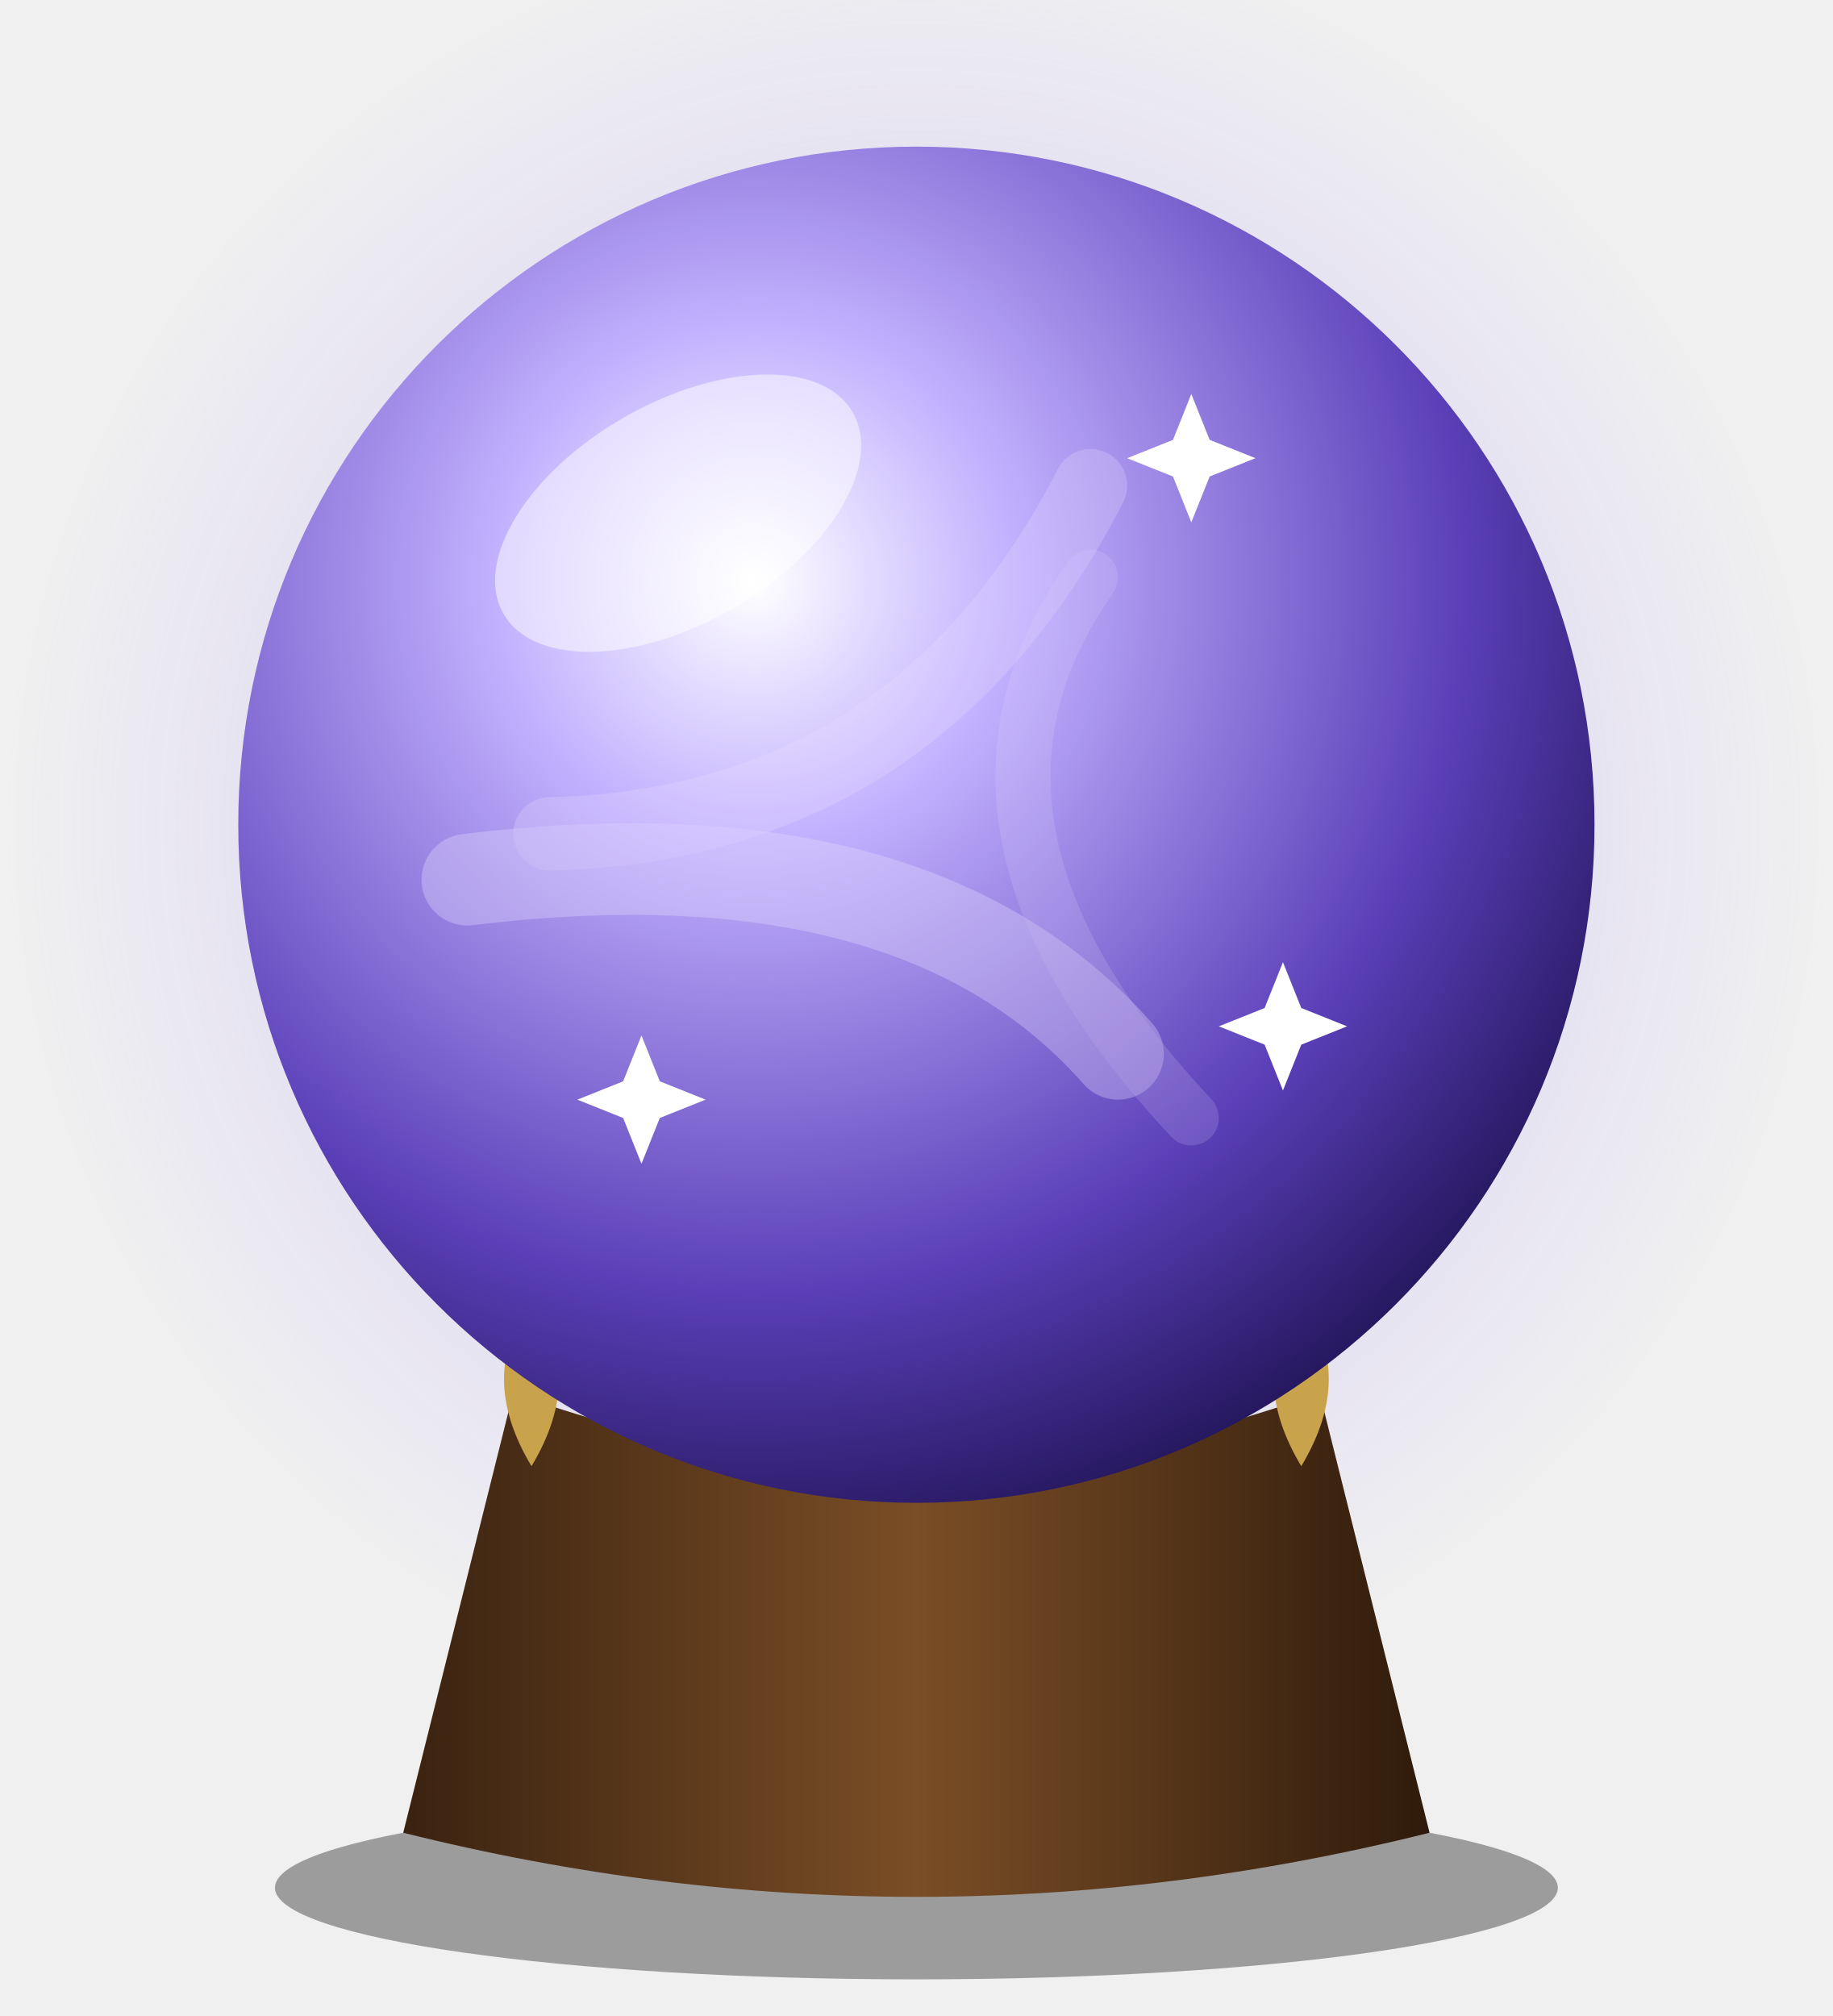
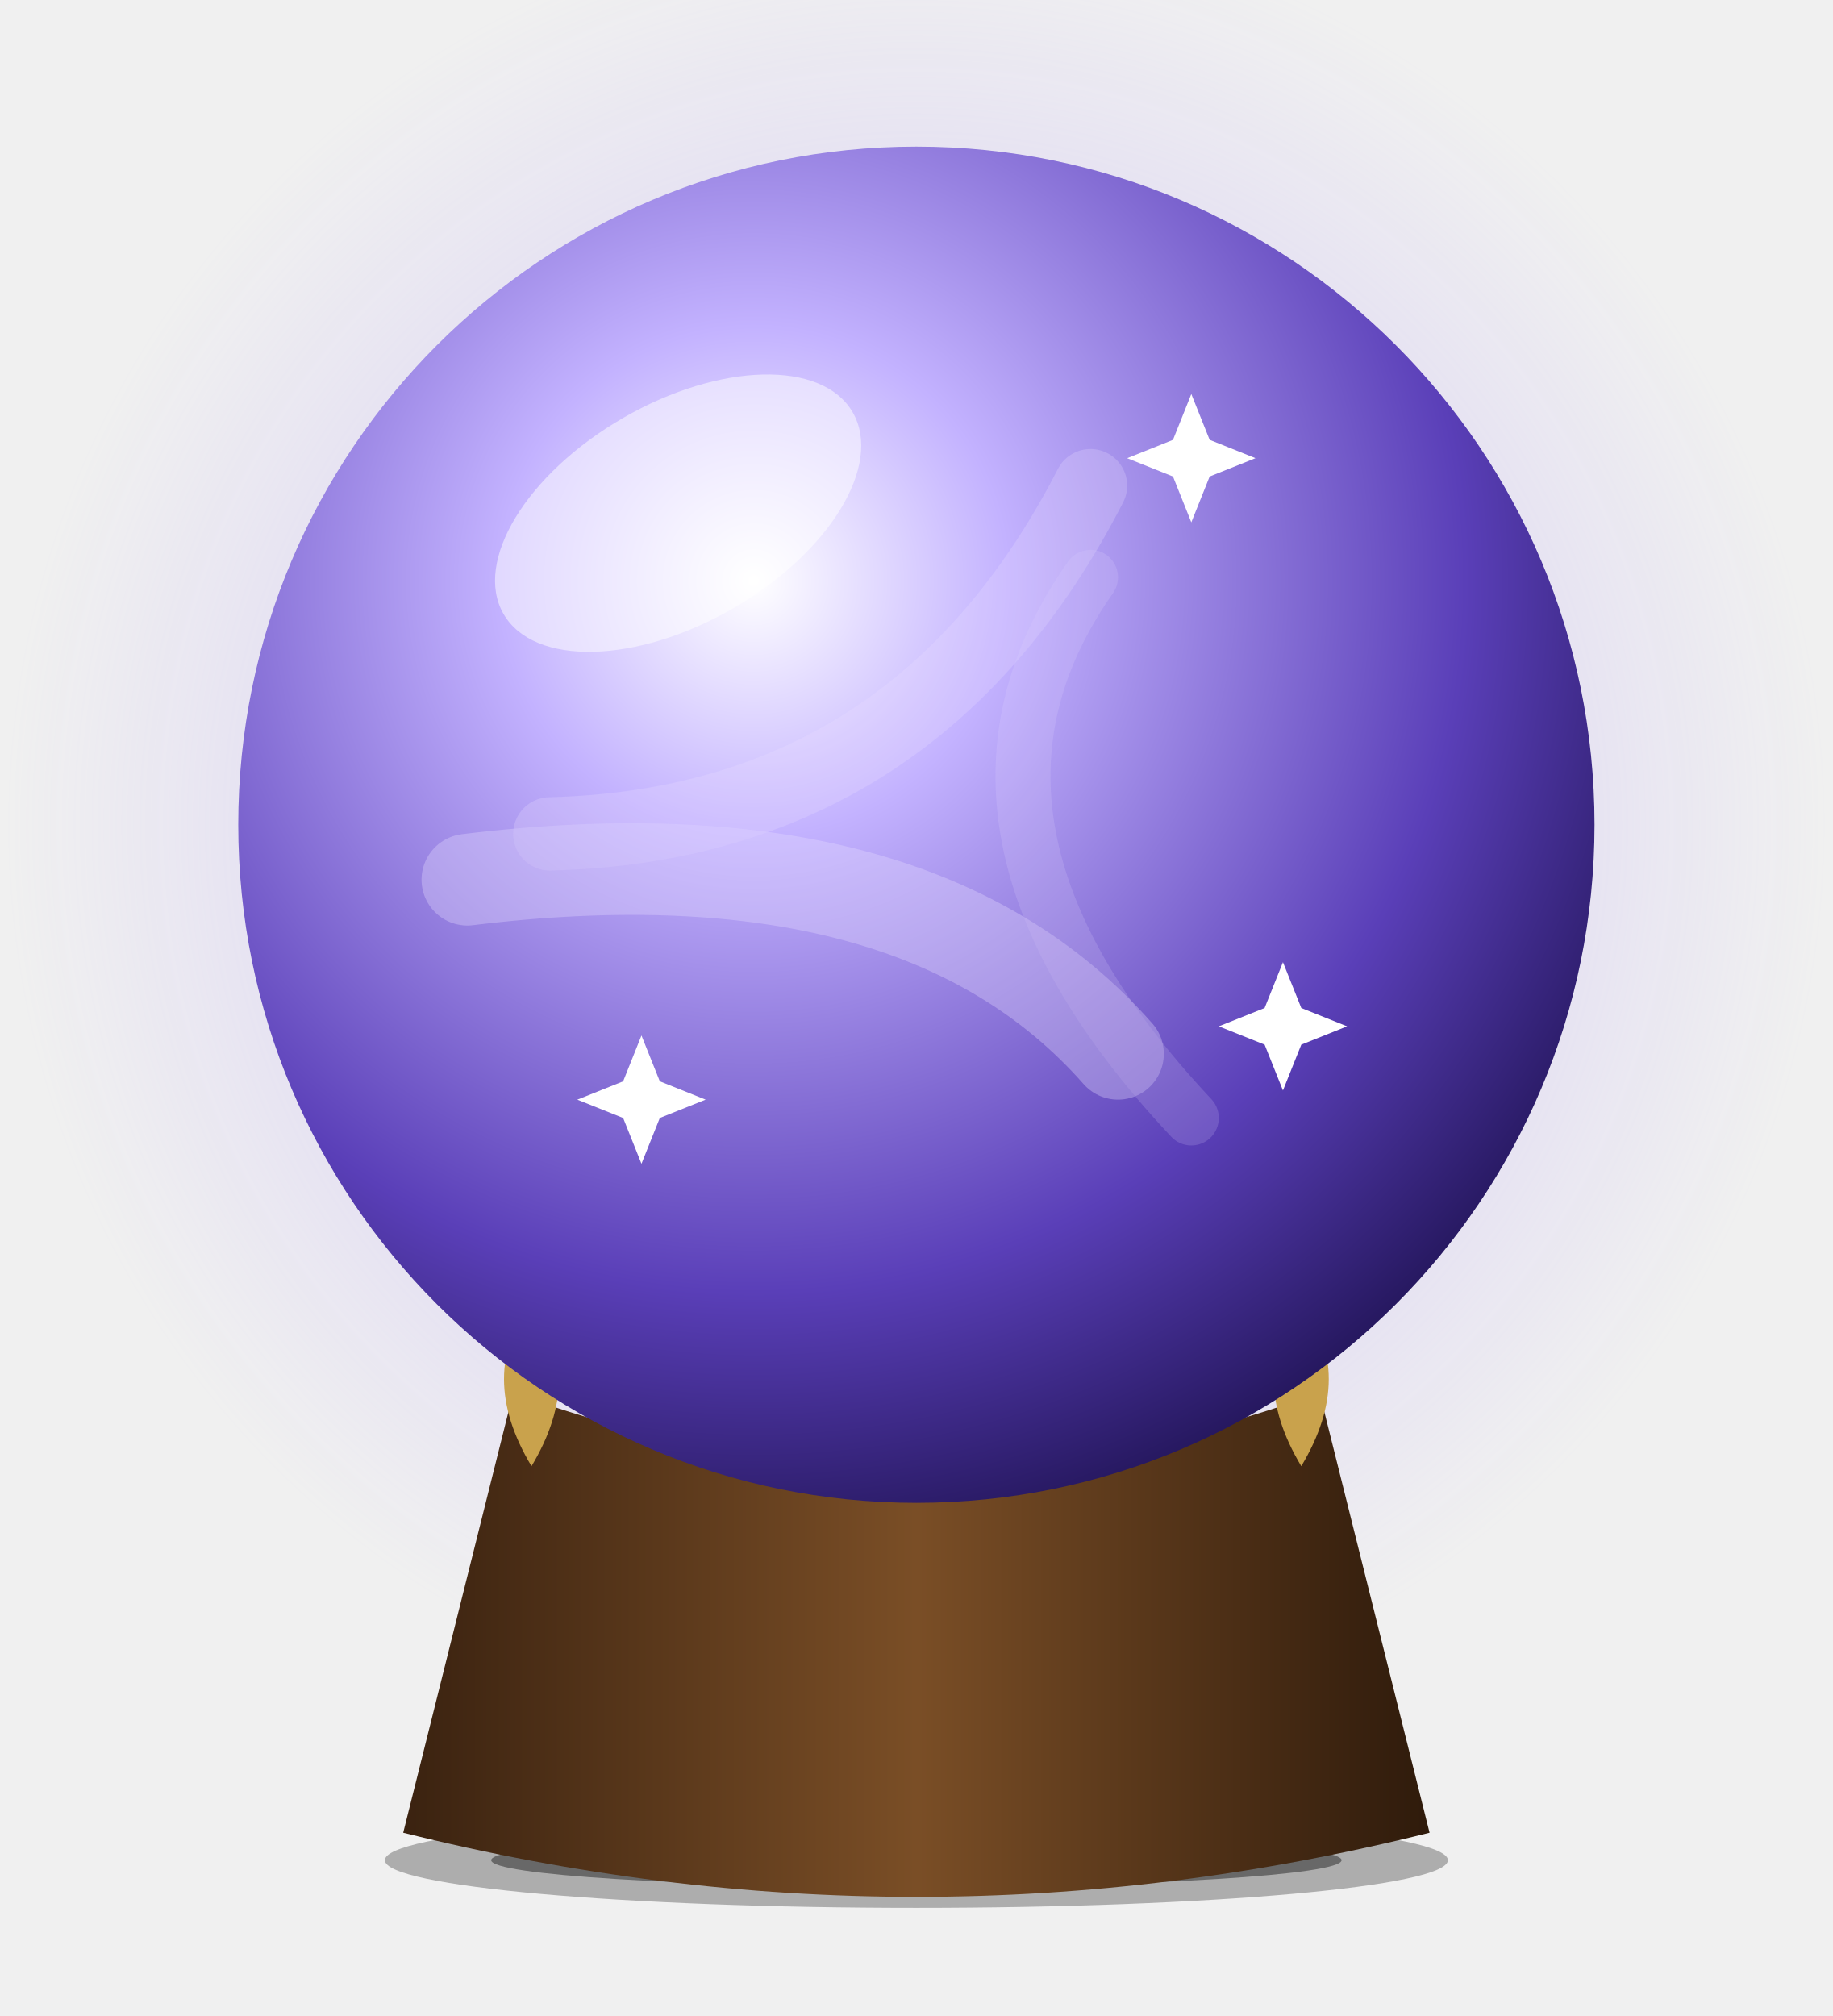
<svg xmlns="http://www.w3.org/2000/svg" width="200" height="220" viewBox="0 0 200 220">
  <defs>
    <radialGradient id="orb" cx=".38" cy=".32" r=".75">
      <stop offset="0" stop-color="#e9e2ff" />
      <stop offset=".25" stop-color="#9c86e6" />
      <stop offset=".7" stop-color="#3b2a7a" />
      <stop offset="1" stop-color="#140c33" />
    </radialGradient>
    <radialGradient id="orbHot" cx=".38" cy=".32" r=".75">
      <stop offset="0" stop-color="#ffffff" />
      <stop offset=".25" stop-color="#c3b2ff" />
      <stop offset=".7" stop-color="#5a3fb8" />
      <stop offset="1" stop-color="#1d1150" />
    </radialGradient>
    <radialGradient id="aura">
      <stop offset="0" stop-color="#b7a2ff" stop-opacity=".6" />
      <stop offset="1" stop-color="#b7a2ff" stop-opacity="0" />
    </radialGradient>
    <linearGradient id="stand" x1="0" x2="1">
      <stop offset="0" stop-color="#3a2210" />
      <stop offset=".5" stop-color="#7a4e26" />
      <stop offset="1" stop-color="#2e1a0b" />
    </linearGradient>
    <clipPath id="orbClip">
      <circle cx="100" cy="90" r="74" />
    </clipPath>
  </defs>
  <circle cx="100" cy="90" r="100" fill="url(#aura)" />
-   <ellipse cx="100" cy="206" rx="70" ry="10" fill="#000" opacity=".35" />
+   <ellipse cx="100" cy="203" rx="58" ry="5.2" fill="#000" opacity=".28" />
+   <ellipse cx="100" cy="203" rx="46.4" ry="2.9" fill="#000" opacity=".4" />
  <path d="M44 200 L56 152 Q100 168 144 152 L156 200 Q100 214 44 200Z" fill="url(#stand)" />
  <path d="M58 160 q -6 -10 0 -18 q 6 8 0 18z" fill="#c9a24c" />
  <path d="M100 160 q -6 -10 0 -18 q 6 8 0 18z" fill="#c9a24c" />
  <path d="M142 160 q -6 -10 0 -18 q 6 8 0 18z" fill="#c9a24c" />
  <circle cx="100" cy="90" r="74" fill="url(#orbHot)" />
  <g clip-path="url(#orbClip)" opacity=".55">
    <path d="M122 115 Q 100 90 51 96" stroke="#e8deff" stroke-width="10" fill="none" stroke-linecap="round" opacity="0.6" />
    <path d="M60 91 Q 100 90 119 53" stroke="#e8deff" stroke-width="8" fill="none" stroke-linecap="round" opacity="0.45" />
    <path d="M119 63 Q 100 90 130 122" stroke="#e8deff" stroke-width="6" fill="none" stroke-linecap="round" opacity="0.3" />
  </g>
  <ellipse cx="74" cy="56" rx="22" ry="12" fill="#fff" opacity=".5" transform="rotate(-30 74 56)" />
  <path d="M130 43 L132 48 L137 50 L132 52 L130 57 L128 52 L123 50 L128 48Z" fill="#fff" />
  <path d="M70 113 L72 118 L77 120 L72 122 L70 127 L68 122 L63 120 L68 118Z" fill="#fff" />
  <path d="M140 105 L142 110 L147 112 L142 114 L140 119 L138 114 L133 112 L138 110Z" fill="#fff" />
</svg>
